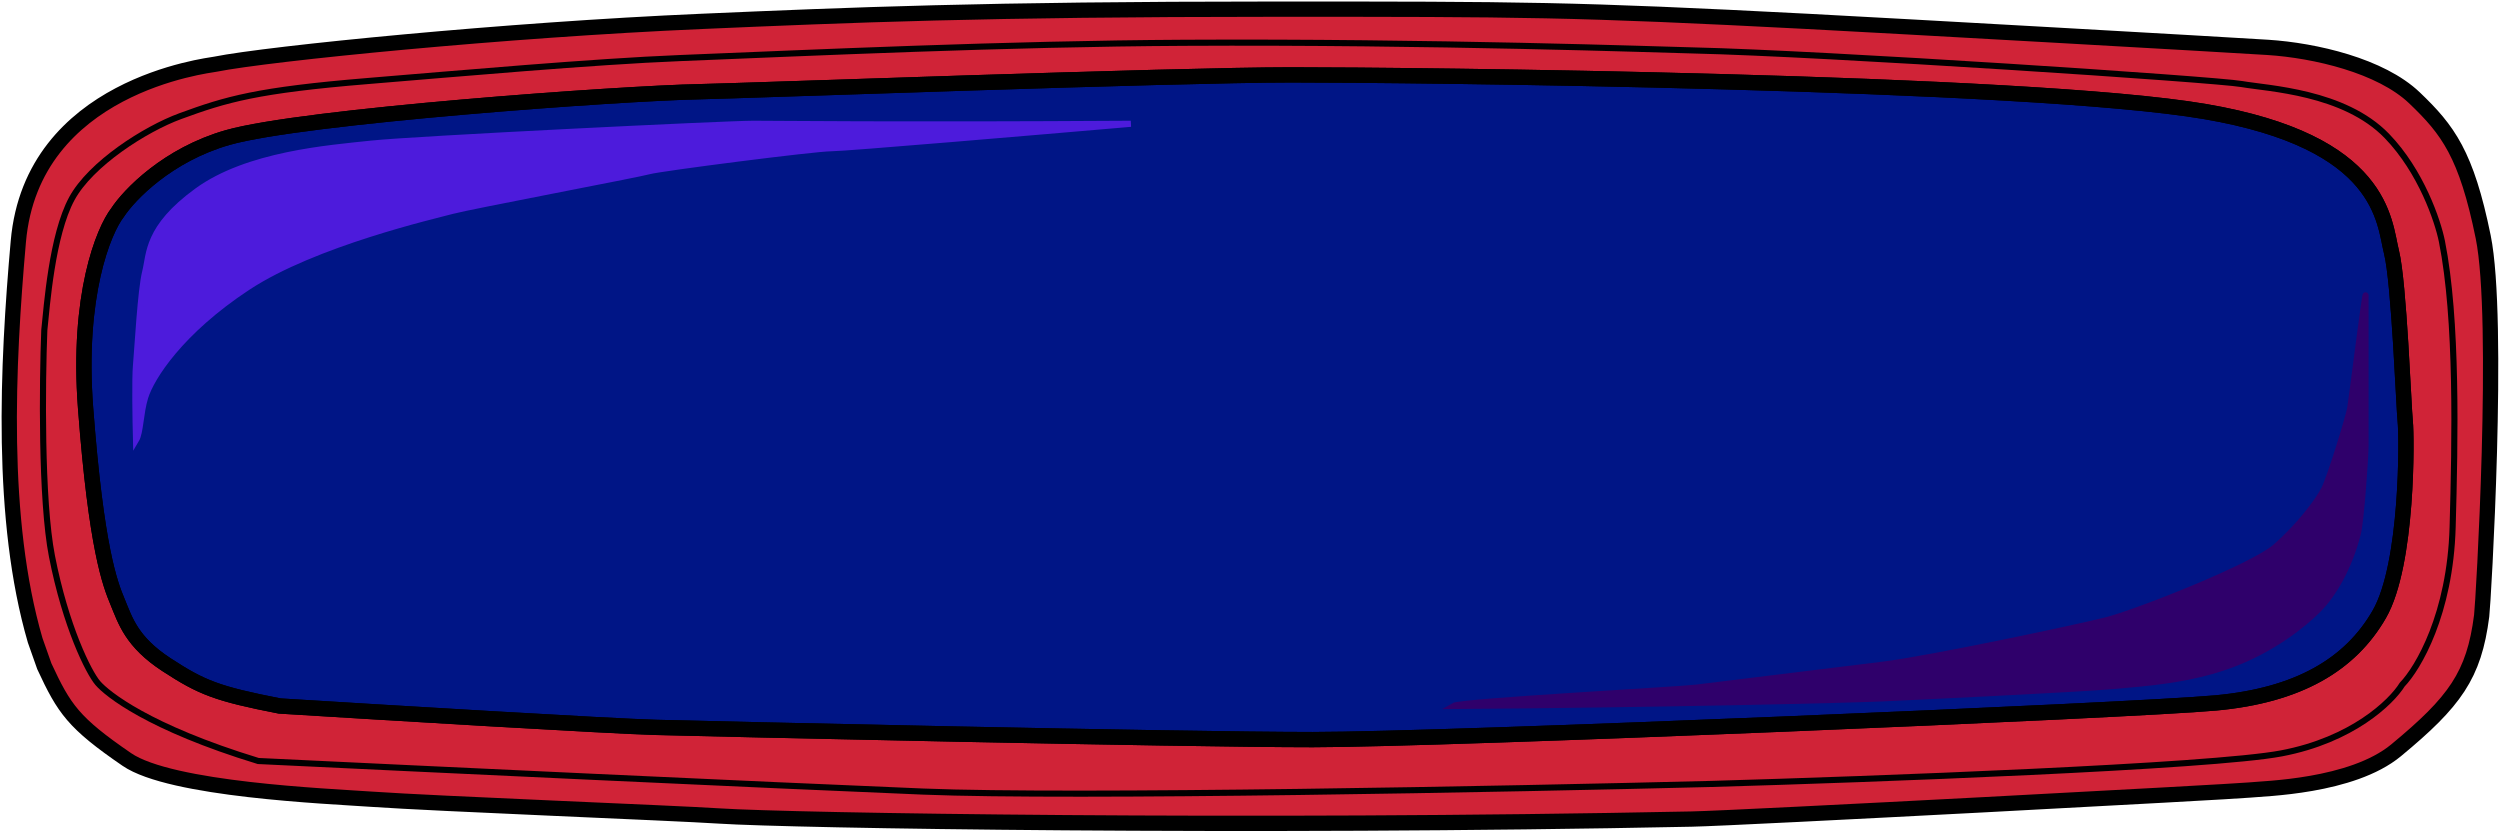
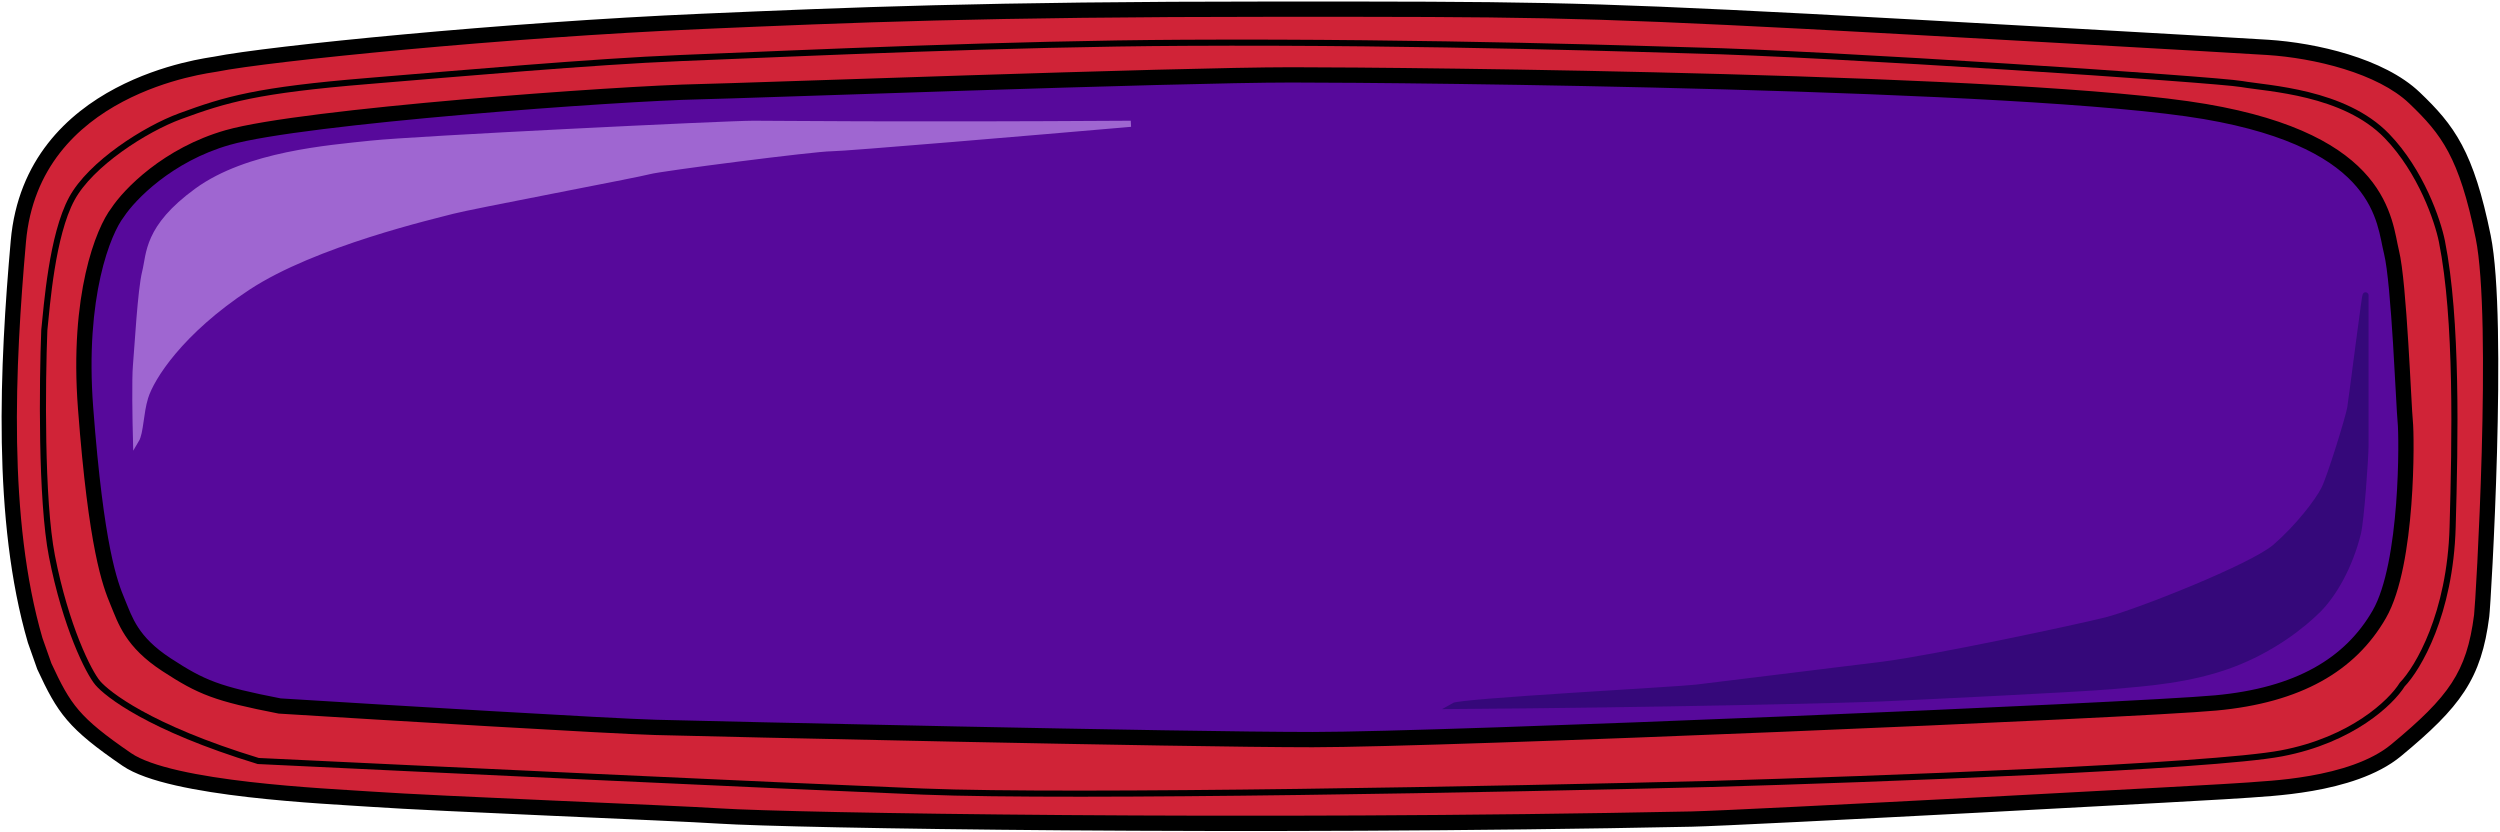
<svg xmlns="http://www.w3.org/2000/svg" width="818" height="272" viewBox="0 0 818 272" fill="none">
  <path fill-rule="evenodd" clip-rule="evenodd" d="M11.5 209.5C-2.86102e-06 170 2.4 119.8 6 79C10.5 28 68 21.5 70.5 21C88 17.5 165.557 9.756 229.5 7C278 4.909 322 3 416.5 3C498.007 2.993 514.5 3 591.5 7C618.968 8.427 728.742 14.645 742 15.5C757.5 16.5 779 21.5 790 32C801 42.5 807 50.5 812.5 77.5C818 104.5 812.547 197.234 812 201.5C809.5 221 803.233 229.583 784 245.5C769.5 257.5 740.5 258 736 258.5C731.5 259 569.497 267.671 553.5 268C407.5 271 258.5 268.5 235.5 267C219.881 265.981 143 263 121.5 261.5C107.035 260.491 55.927 258.393 41.5 248.5C24 236.5 21 232 14.5 218L11.5 209.5ZM54.5 217.5C66 225 71 227 91.5 231C126.333 233.167 199.7 237.6 214.5 238C233 238.5 386.5 242 429.5 242C472.5 242 698 232.5 725 230C752 227.5 769 217.5 778.5 201C788 184.5 787.5 142.5 787 138C786.5 133.5 785 92.5 782.5 82.5C780 72.5 780 46.5 721.5 36.5C663 26.5 460.5 24.5 422.5 24.5C384.5 24.5 242.5 29.74 229 30C203 30.5 99 38 74.5 45C54.9 50.6 42.333 63.667 38.5 69.5C33.833 75.5 25.2 96.7 28 133.5C31.5 179.5 36 191 38.5 197C41 203 43 210 54.5 217.5Z" fill="#D02337" />
-   <path d="M91.5 231C71 227 66 225 54.5 217.5C43 210 41 203 38.5 197C36 191 31.5 179.5 28 133.5C25.2 96.7 33.833 75.5 38.5 69.5C42.333 63.667 54.9 50.6 74.5 45C99 38 203 30.5 229 30C242.5 29.74 384.5 24.5 422.5 24.5C460.5 24.5 663 26.5 721.5 36.5C780 46.5 780 72.5 782.5 82.5C785 92.5 786.5 133.5 787 138C787.5 142.5 788 184.5 778.5 201C769 217.5 752 227.5 725 230C698 232.5 472.5 242 429.5 242C386.5 242 233 238.5 214.5 238C199.7 237.6 126.333 233.167 91.5 231Z" fill="#001586" />
-   <path fill-rule="evenodd" clip-rule="evenodd" d="M11.5 209.5C-2.86102e-06 170 2.4 119.8 6 79C10.5 28 68 21.5 70.5 21C88 17.5 165.557 9.756 229.5 7C278 4.909 322 3 416.5 3C498.007 2.993 514.5 3 591.5 7C618.968 8.427 728.742 14.645 742 15.5C757.5 16.5 779 21.5 790 32C801 42.5 807 50.5 812.5 77.5C818 104.5 812.547 197.234 812 201.5C809.5 221 803.233 229.583 784 245.5C769.5 257.5 740.5 258 736 258.5C731.5 259 569.497 267.671 553.5 268C407.5 271 258.5 268.5 235.5 267C219.881 265.981 143 263 121.5 261.5C107.035 260.491 55.927 258.393 41.5 248.5C24 236.5 21 232 14.5 218L11.5 209.5ZM54.5 217.5C66 225 71 227 91.5 231C126.333 233.167 199.7 237.6 214.5 238C233 238.5 386.5 242 429.5 242C472.5 242 698 232.5 725 230C752 227.5 769 217.5 778.5 201C788 184.5 787.5 142.5 787 138C786.5 133.5 785 92.5 782.5 82.5C780 72.5 780 46.5 721.5 36.5C663 26.5 460.5 24.5 422.5 24.5C384.5 24.5 242.5 29.74 229 30C203 30.5 99 38 74.5 45C54.9 50.6 42.333 63.667 38.5 69.5C33.833 75.5 25.2 96.7 28 133.5C31.5 179.5 36 191 38.5 197C41 203 43 210 54.5 217.5Z" stroke="black" stroke-width="5" />
-   <path d="M91.5 231C71 227 66 225 54.5 217.5C43 210 41 203 38.5 197C36 191 31.5 179.5 28 133.5C25.2 96.7 33.833 75.5 38.5 69.5C42.333 63.667 54.9 50.6 74.5 45C99 38 203 30.5 229 30C242.5 29.74 384.5 24.5 422.5 24.5C460.5 24.5 663 26.5 721.5 36.5C780 46.5 780 72.5 782.5 82.5C785 92.5 786.5 133.5 787 138C787.5 142.5 788 184.5 778.5 201C769 217.5 752 227.5 725 230C698 232.5 472.5 242 429.5 242C386.5 242 233 238.5 214.5 238C199.7 237.6 126.333 233.167 91.5 231Z" stroke="black" stroke-width="5" />
+   <path d="M91.5 231C71 227 66 225 54.5 217.5C43 210 41 203 38.5 197C36 191 31.5 179.5 28 133.5C25.2 96.7 33.833 75.5 38.5 69.5C42.333 63.667 54.9 50.6 74.5 45C99 38 203 30.5 229 30C242.5 29.74 384.5 24.5 422.5 24.5C460.5 24.5 663 26.5 721.5 36.5C780 46.5 780 72.5 782.5 82.5C785 92.5 786.5 133.5 787 138C787.5 142.5 788 184.5 778.5 201C769 217.5 752 227.5 725 230C698 232.5 472.5 242 429.5 242C386.5 242 233 238.5 214.5 238C199.7 237.6 126.333 233.167 91.5 231Z" fill="#57099B" />
+   <path d="M11.5 209.5L9.1 210.199L9.119 210.266L9.143 210.332L11.5 209.5ZM6 79L3.51 78.78L6 79ZM70.5 21L70.99 23.451L70.5 21ZM229.5 7L229.392 4.502L229.5 7ZM591.5 7L591.37 9.497L591.5 7ZM742 15.5L741.839 17.995L742 15.5ZM812 201.5L809.52 201.182L812 201.5ZM784 245.5L785.594 247.426L784 245.5ZM553.5 268L553.551 270.5L553.5 268ZM235.5 267L235.663 264.505L235.5 267ZM121.5 261.5L121.326 263.994L121.5 261.5ZM41.5 248.5L40.086 250.562L41.5 248.5ZM14.5 218L12.143 218.832L12.182 218.945L12.232 219.053L14.5 218ZM416.5 3V5.5H416.5L416.5 3ZM91.5 231L91.021 233.454L91.182 233.485L91.345 233.495L91.5 231ZM28 133.5L25.507 133.69L28 133.5ZM38.5 69.5L40.473 71.035L40.535 70.956L40.589 70.873L38.5 69.5ZM74.5 45L73.813 42.596L74.5 45ZM229 30L229.048 32.499L229 30ZM214.5 238L214.568 235.501L214.5 238ZM13.9 208.801C2.547 169.805 4.888 120.041 8.49 79.22L3.51 78.78C-0.088 119.559 -2.547 170.195 9.1 210.199L13.9 208.801ZM8.49 79.22C10.643 54.829 25.399 41.081 40.169 33.273C55.017 25.422 69.572 23.735 70.99 23.451L70.01 18.549C70.011 18.548 69.991 18.552 69.933 18.562C69.879 18.571 69.81 18.582 69.721 18.596C69.383 18.649 69.474 18.634 69.027 18.703C68.456 18.793 67.689 18.916 66.756 19.083C64.889 19.416 62.36 19.923 59.385 20.678C53.443 22.188 45.681 24.703 37.831 28.852C22.101 37.169 5.858 52.171 3.51 78.78L8.49 79.22ZM70.99 23.451C88.288 19.992 165.681 12.253 229.608 9.498L229.392 4.502C165.434 7.259 87.712 15.008 70.01 18.549L70.99 23.451ZM591.37 9.497C618.834 10.923 728.597 17.14 741.839 17.995L742.161 13.005C728.888 12.149 619.101 5.93 591.63 4.503L591.37 9.497ZM741.839 17.995C749.417 18.484 758.471 19.953 766.949 22.576C775.468 25.211 783.174 28.941 788.274 33.808L791.726 30.192C785.826 24.559 777.282 20.539 768.426 17.799C759.529 15.047 750.083 13.516 742.161 13.005L741.839 17.995ZM788.274 33.808C793.7 38.988 797.728 43.397 801.106 49.738C804.506 56.12 807.322 64.604 810.05 77.999L814.95 77.001C812.178 63.396 809.244 54.38 805.519 47.387C801.772 40.353 797.3 35.512 791.726 30.192L788.274 33.808ZM810.05 77.999C811.375 84.504 812.066 95.159 812.32 107.716C812.572 120.218 812.39 134.431 812.019 147.957C811.274 175.073 809.775 199.195 809.52 201.182L814.48 201.818C814.772 199.539 816.273 175.16 817.017 148.094C817.389 134.528 817.573 120.228 817.319 107.615C817.065 95.058 816.375 83.996 814.95 77.001L810.05 77.999ZM809.52 201.182C808.301 210.694 806.195 217.318 802.18 223.479C798.117 229.714 791.995 235.638 782.406 243.574L785.594 247.426C795.238 239.445 801.866 233.119 806.369 226.209C810.922 219.223 813.199 211.806 814.48 201.818L809.52 201.182ZM782.406 243.574C775.682 249.139 765.356 252.178 755.818 253.85C746.262 255.525 738.283 255.731 735.724 256.015L736.276 260.985C738.217 260.769 746.988 260.474 756.682 258.775C766.394 257.072 777.818 253.861 785.594 247.426L782.406 243.574ZM735.724 256.015C731.335 256.503 569.419 265.172 553.449 265.501L553.551 270.5C569.574 270.17 731.665 261.497 736.276 260.985L735.724 256.015ZM553.449 265.501C407.462 268.5 258.551 265.998 235.663 264.505L235.337 269.495C258.449 271.002 407.538 273.5 553.551 270.5L553.449 265.501ZM235.663 264.505C227.819 263.994 204.651 262.992 180.816 261.933C156.938 260.872 132.384 259.753 121.674 259.006L121.326 263.994C132.116 264.747 156.752 265.869 180.594 266.928C204.48 267.989 227.562 268.988 235.337 269.495L235.663 264.505ZM121.674 259.006C114.368 258.496 98.086 257.726 81.772 255.848C73.621 254.909 65.528 253.7 58.607 252.125C51.602 250.531 46.104 248.626 42.914 246.438L40.086 250.562C44.11 253.321 50.41 255.387 57.498 257C64.669 258.633 72.962 259.866 81.2 260.815C97.663 262.711 114.167 263.494 121.326 263.994L121.674 259.006ZM42.914 246.438C34.195 240.46 29.299 236.486 25.773 232.373C22.267 228.282 20.012 223.936 16.767 216.947L12.232 219.053C15.488 226.064 17.983 230.968 21.977 235.627C25.951 240.264 31.305 244.54 40.086 250.562L42.914 246.438ZM16.858 217.168L13.857 208.668L9.143 210.332L12.143 218.832L16.858 217.168ZM229.608 9.498C278.087 7.408 322.048 5.5 416.5 5.5V0.5C321.952 0.5 277.913 2.411 229.392 4.502L229.608 9.498ZM416.5 5.5C497.982 5.493 514.429 5.5 591.37 9.497L591.63 4.503C514.571 0.5 498.032 0.493 416.5 0.5L416.5 5.5ZM91.979 228.546C81.733 226.547 75.534 225.078 70.491 223.217C65.501 221.376 61.558 219.119 55.866 215.406L53.134 219.594C58.942 223.381 63.249 225.874 68.759 227.908C74.216 229.922 80.767 231.453 91.021 233.454L91.979 228.546ZM55.866 215.406C50.376 211.826 47.26 208.439 45.217 205.318C43.13 202.131 42.12 199.188 40.808 196.038L36.192 197.962C37.38 200.812 38.62 204.369 41.033 208.057C43.49 211.811 47.124 215.674 53.134 219.594L55.866 215.406ZM40.808 196.038C38.454 190.389 33.983 179.188 30.493 133.31L25.507 133.69C29.017 179.812 33.546 191.611 36.192 197.962L40.808 196.038ZM30.493 133.31C29.11 115.139 30.556 100.889 32.889 90.498C35.238 80.04 38.452 73.634 40.473 71.035L36.527 67.965C33.882 71.366 30.446 78.56 28.011 89.402C25.561 100.311 24.09 115.061 25.507 133.69L30.493 133.31ZM40.589 70.873C44.143 65.465 56.244 52.816 75.187 47.404L73.813 42.596C53.556 48.384 40.523 61.868 36.411 68.127L40.589 70.873ZM75.187 47.404C81.1 45.714 92.011 43.952 105.63 42.254C119.189 40.564 135.265 38.958 151.404 37.553C183.703 34.742 216.135 32.748 229.048 32.499L228.952 27.5C215.865 27.752 183.297 29.758 150.971 32.572C134.797 33.98 118.655 35.592 105.011 37.293C91.427 38.986 80.15 40.786 73.813 42.596L75.187 47.404ZM229.048 32.499C242.694 32.237 384.504 27 422.5 27V22C384.496 22 242.306 27.244 228.952 27.5L229.048 32.499ZM422.5 27C441.478 27 501.58 27.5 564.243 29.249C626.991 31.001 692.041 34.001 721.079 38.964L721.921 34.036C692.459 28.999 627.009 25.999 564.382 24.251C501.67 22.5 441.522 22 422.5 22V27ZM721.079 38.964C750.008 43.91 763.989 52.731 771.093 61.116C778.234 69.545 778.729 77.725 780.075 83.106L784.925 81.894C783.771 77.275 783.016 67.455 774.907 57.884C766.761 48.269 751.492 39.09 721.921 34.036L721.079 38.964ZM780.075 83.106C780.647 85.396 781.197 89.652 781.698 94.992C782.195 100.273 782.63 106.446 783.005 112.468C783.746 124.39 784.257 135.95 784.515 138.276L789.485 137.724C789.243 135.55 788.754 124.36 787.995 112.157C787.62 106.116 787.18 99.883 786.677 94.524C786.178 89.223 785.603 84.604 784.925 81.894L780.075 83.106ZM784.515 138.276C784.74 140.302 785.002 151.751 784.007 164.81C783.512 171.311 782.71 178.139 781.456 184.332C780.194 190.566 778.509 195.975 776.333 199.753L780.667 202.247C783.241 197.775 785.056 191.746 786.357 185.324C787.665 178.861 788.488 171.814 788.993 165.19C789.998 151.999 789.76 140.198 789.485 137.724L784.515 138.276ZM776.333 199.753C767.353 215.35 751.219 225.062 724.77 227.511L725.23 232.489C752.781 229.938 770.647 219.65 780.667 202.247L776.333 199.753ZM724.77 227.511C697.862 230.002 472.44 239.5 429.5 239.5V244.5C472.56 244.5 698.138 234.998 725.23 232.489L724.77 227.511ZM429.5 239.5C386.54 239.5 233.074 236.001 214.568 235.501L214.432 240.499C232.926 240.999 386.46 244.5 429.5 244.5V239.5ZM214.568 235.501C199.825 235.102 126.522 230.674 91.655 228.505L91.345 233.495C126.145 235.66 199.575 240.098 214.432 240.499L214.568 235.501Z" fill="black" />
  <path d="M32 223.5C35 227 48.5 238 84.5 249C136.5 251.5 252.8 257 302 259C351.2 261 494.5 258.167 560 256.5C612.5 255 723.3 250.9 746.5 246.5C769.7 242.1 782.5 229.667 786 224C791.167 218.667 801.7 200.9 802.5 172.5C803.3 144.1 804.1 104.5 799 79C797.667 72.333 792.2 56.1 781 44.5C767 30 742 29 733.5 27.5C725 26 597.5 17.5 554 16.5C543.146 16.25 469.332 13.567 387.5 14C329.087 14.309 265.608 17.265 222.5 19C194 20.147 149.7 24.1 120.5 26.5C84 29.5 74 32.5 59 38C47.5 42.217 29.662 53.625 23.5 65C17 77 15.333 100.167 14.5 108C13.833 125 13.4 163.6 17 182C21.5 205 29 220 32 223.5Z" stroke="black" stroke-width="2" />
-   <path d="M475.5 231C544 230.5 605 229 616 228.5C627 228 679.5 225.5 691 224.5C702.5 223.5 716.5 222.5 730 217.5C743.5 212.5 753.5 204.5 758.5 199.5C763.5 194.5 768.75 185.5 771.5 174.5C772.5 170.5 774 150 774 145.5V97C774.299 92.51 769.5 130.5 769 133.5C768.5 136.5 762.5 156 760.5 160C758.5 164 752 172.5 744.5 179C737 185.5 699 200.5 689 203C679 205.5 632 215.5 616 217.5C600 219.5 563 224 555 225C549.046 225.744 478 229.5 475.5 231Z" fill="#2F006B" />
-   <path d="M774 145.5C774 150 772.5 170.5 771.5 174.5C768.75 185.5 763.5 194.5 758.5 199.5C753.5 204.5 743.5 212.5 730 217.5C716.5 222.5 702.5 223.5 691 224.5C679.5 225.5 627 228 616 228.5C605 229 544 230.5 475.5 231C478 229.5 549.046 225.744 555 225C563 224 600 219.5 616 217.5C632 215.5 679 205.5 689 203C699 200.5 737 185.5 744.5 179C752 172.5 758.5 164 760.5 160C762.5 156 768.5 136.5 769 133.5C769.5 130.5 774.299 92.51 774 97M774 145.5C774 141 773.5 104.5 774 97M774 145.5V97" stroke="#2F006B" stroke-width="2" />
-   <path d="M370 40.5C291.5 41 255.5 40.5 246.5 40.5C237.5 40.5 135.5 45.5 121.5 47C107.5 48.5 81 50.5 64.5 62.5C48 74.5 49 83 47.5 89C46 95 45 114 44.5 119.5C44.1 123.9 44.333 137.667 44.5 144C46 141.5 45.9 135.2 47.5 130C49.5 123.5 59 108.5 81 94C103 79.5 142.5 70.5 148 69C153.5 67.5 209 57 212.5 56C216 55 266.5 48.5 272 48.5C276.4 48.5 339.167 43.167 370 40.5Z" fill="#4D1BDC" stroke="#4D1BDC" stroke-width="2" />
+   <path d="M475.5 231C544 230.5 605 229 616 228.5C627 228 679.5 225.5 691 224.5C702.5 223.5 716.5 222.5 730 217.5C743.5 212.5 753.5 204.5 758.5 199.5C763.5 194.5 768.75 185.5 771.5 174.5C772.5 170.5 774 150 774 145.5V97C774.299 92.51 769.5 130.5 769 133.5C768.5 136.5 762.5 156 760.5 160C758.5 164 752 172.5 744.5 179C737 185.5 699 200.5 689 203C679 205.5 632 215.5 616 217.5C600 219.5 563 224 555 225C549.046 225.744 478 229.5 475.5 231Z" fill="#35087A" />
+   <path d="M774 145.5C774 150 772.5 170.5 771.5 174.5C768.75 185.5 763.5 194.5 758.5 199.5C753.5 204.5 743.5 212.5 730 217.5C716.5 222.5 702.5 223.5 691 224.5C679.5 225.5 627 228 616 228.5C605 229 544 230.5 475.5 231C478 229.5 549.046 225.744 555 225C563 224 600 219.5 616 217.5C632 215.5 679 205.5 689 203C699 200.5 737 185.5 744.5 179C752 172.5 758.5 164 760.5 160C762.5 156 768.5 136.5 769 133.5C769.5 130.5 774.299 92.51 774 97M774 145.5C774 141 773.5 104.5 774 97M774 145.5V97" stroke="#35087A" stroke-width="2" />
+   <path d="M370 40.5C291.5 41 255.5 40.5 246.5 40.5C237.5 40.5 135.5 45.5 121.5 47C107.5 48.5 81 50.5 64.5 62.5C48 74.5 49 83 47.5 89C46 95 45 114 44.5 119.5C44.1 123.9 44.333 137.667 44.5 144C46 141.5 45.9 135.2 47.5 130C49.5 123.5 59 108.5 81 94C103 79.5 142.5 70.5 148 69C153.5 67.5 209 57 212.5 56C216 55 266.5 48.5 272 48.5C276.4 48.5 339.167 43.167 370 40.5Z" fill="#9F66D1" stroke="#9F66D1" stroke-width="2" />
</svg>
